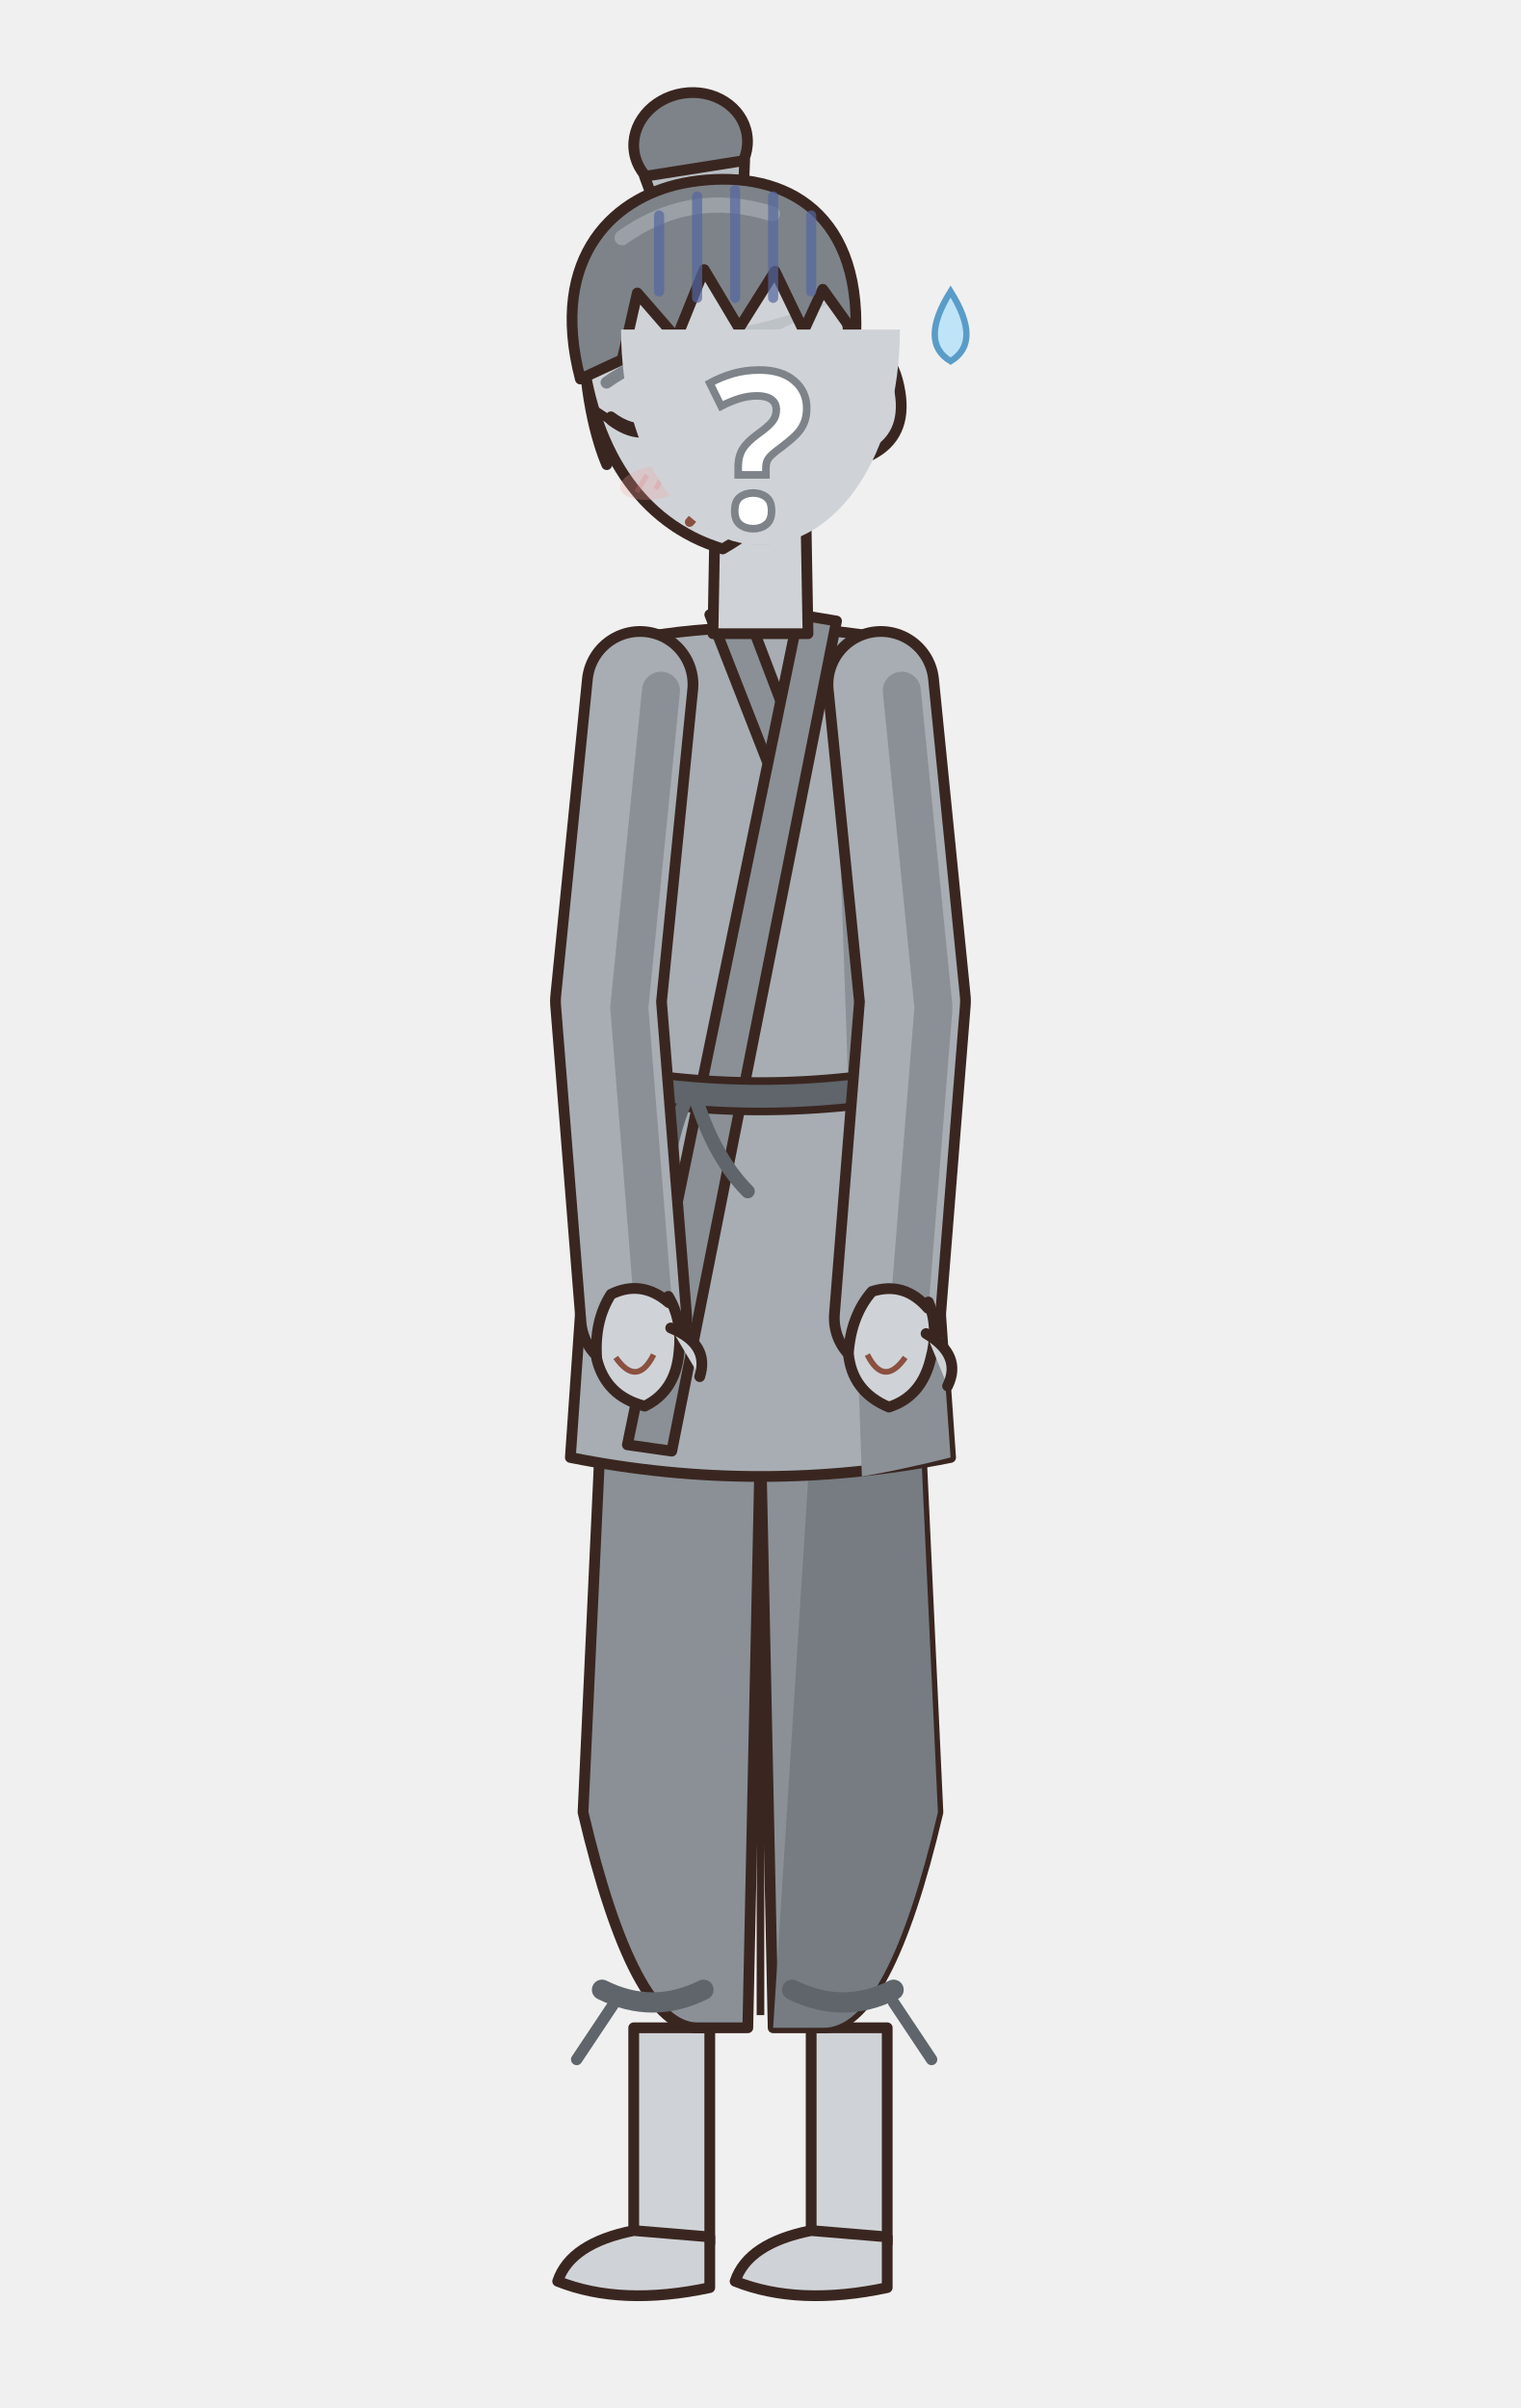
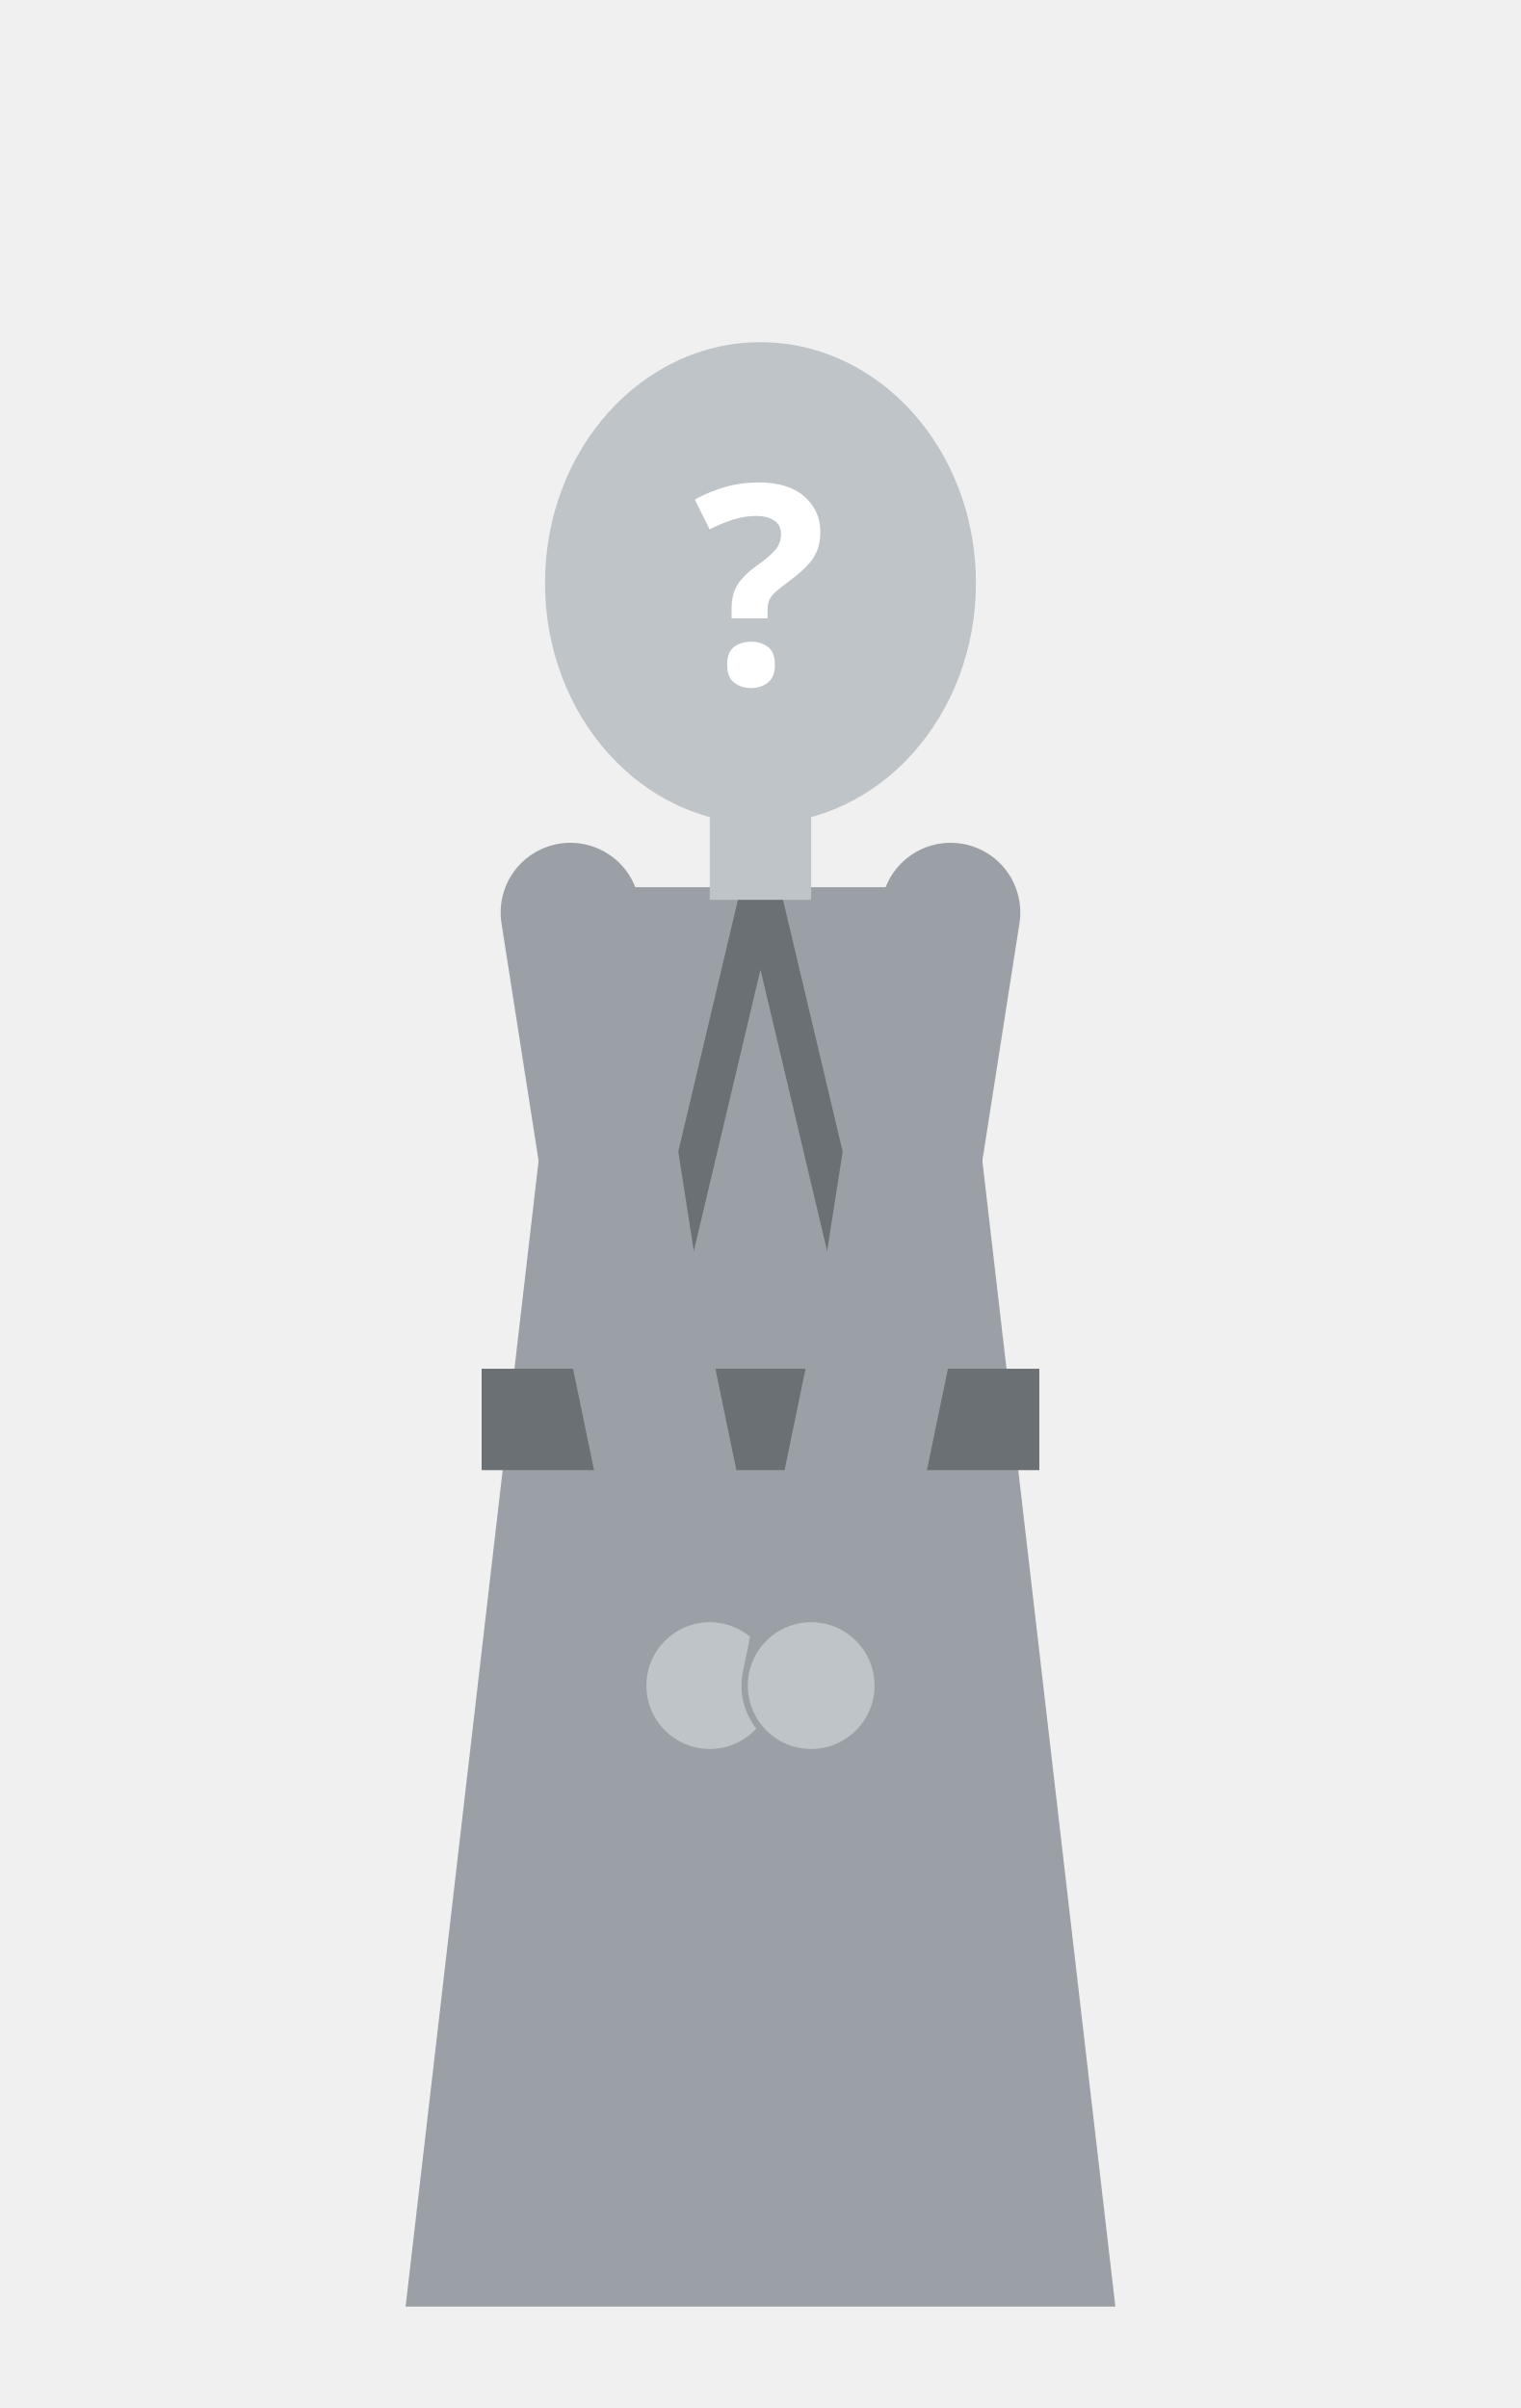
<svg xmlns="http://www.w3.org/2000/svg" width="240" height="380" viewBox="0 -20 240 380">
-   <defs>
-     <linearGradient id="iris" x1="0" y1="0" x2="0" y2="1">
-       <stop offset=".15" stop-color="#5a5e62" />
-       <stop offset="1" stop-color="#9aa0a6" />
-     </linearGradient>
-   </defs>
-   <path d="M100 300 L100 334 L112 334 L112 300 Z" fill="#cfd3d7" stroke="#3a2620" stroke-width="1.7" stroke-linejoin="round" stroke-linecap="round" />
-   <path d="M128 300 L128 334 L140 334 L140 300 Z" fill="#cfd3d7" stroke="#3a2620" stroke-width="1.7" stroke-linejoin="round" stroke-linecap="round" />
-   <path d="M100 332 q-10 2 -12 8 q10 4 24 1 v-8 z" fill="#cfd3d7" stroke="#3a2620" stroke-width="1.7" stroke-linejoin="round" stroke-linecap="round" />
-   <path d="M128 332 q-10 2 -12 8 q10 4 24 1 v-8 z" fill="#cfd3d7" stroke="#3a2620" stroke-width="1.7" stroke-linejoin="round" stroke-linecap="round" />
-   <path d="M96 180 L92 266 Q100 300 110 300 L118 300 L120 206 L122 300 L130 300 Q140 300 148 266 L144 180 Z" fill="#8a9096" stroke="#3a2620" stroke-width="1.7" stroke-linejoin="round" stroke-linecap="round" />
-   <path d="M128 206 L122 300 L130 300 Q140 300 148 266 L144 180 L136 184 Z" fill="#767c82" />
-   <path d="M120 206 V298" stroke="#3a2620" stroke-width="1.2" />
-   <path d="M95 294 q8 4 16 0 M125 294 q8 4 16 0" stroke="#5f656b" stroke-width="3.2" fill="none" stroke-linecap="round" />
-   <path d="M97 296 q-4 6 -6 9 M141 296 q4 6 6 9" stroke="#5f656b" stroke-width="1.8" fill="none" stroke-linecap="round" />
-   <path d="M99 81 Q120 77 141 81 L150 210 Q120 216 90 210 Z" fill="#a7adb3" stroke="#3a2620" stroke-width="1.7" stroke-linejoin="round" stroke-linecap="round" />
-   <path d="M132 98 L141 82 L150 210 Q142 212 136 213 Z" fill="#8a9096" />
-   <path d="M112 77 L121 100 L126 98 L118 77 Z" fill="#8a9096" stroke="#3a2620" stroke-width="1.7" stroke-linejoin="round" stroke-linecap="round" />
-   <path d="M126 77 L132 78 L106 209 L99 208 Z" fill="#8a9096" stroke="#3a2620" stroke-width="1.7" stroke-linejoin="round" stroke-linecap="round" />
-   <path d="M92 150 Q120 156 148 150" stroke="#3a2620" stroke-width="6" fill="none" />
-   <path d="M92 150 Q120 156 148 150" stroke="#5f656b" stroke-width="3.6" fill="none" />
-   <path d="M108 154 q-4 10 -2 18 M110 154 q3 9 8 14" stroke="#5f656b" stroke-width="2.2" fill="none" stroke-linecap="round" />
-   <path d="M113 52 L112.5 80 L127.5 80 L127 52 Z" fill="#cfd3d7" stroke="#3a2620" stroke-width="1.7" stroke-linejoin="round" stroke-linecap="round" />
-   <path d="M113 58 q7 6 14 0 v6 q-7 4 -14 0 z" fill="#b9bec3" />
-   <g transform="translate(-2 6) rotate(-9 120 60)">
-     <path d="M100 20 C98 32 99 40 100 44 L104 38 Z M140 20 C142 32 141 40 140 44 L136 38 Z" fill="#7d8389" stroke="#3a2620" stroke-width="1.7" stroke-linejoin="round" stroke-linecap="round" />
-     <path d="M140.5 33 q7 -2 7 7 q0 7 -6 9" fill="#cfd3d7" stroke="#3a2620" stroke-width="1.7" stroke-linejoin="round" stroke-linecap="round" />
-     <path d="M142.5 37 q3 2 0 6" stroke="#8a5040" stroke-width="1" fill="none" />
-     <path d="M99 24 C98 41 103.6 54 116 60 C131.6 54 142 41 141 24 C141 4 99 4 99 24 Z" fill="#cfd3d7" stroke="#3a2620" stroke-width="1.7" stroke-linejoin="round" stroke-linecap="round" />
-     <path d="M101 24 q19 9 38 0 q-19 4 -38 0 z" fill="#b9bec3" opacity=".8" />
-     <g transform="translate(107 38) scale(0.861 1.05)">
-       <path d="M-6 -1 q6 5 12 0" stroke="#3a2620" stroke-width="2.2" fill="none" stroke-linecap="round" />
-       <path d="M-6.5 -1 l-2 -1.5" stroke="#3a2620" stroke-width="1.4" stroke-linecap="round" />
-     </g>
-     <g transform="translate(126.6 38) scale(1.05 1.05)">
-       <path d="M-6 -1 q6 5 12 0" stroke="#3a2620" stroke-width="2.2" fill="none" stroke-linecap="round" />
-       <path d="M-6.5 -1 l-2 -1.5" stroke="#3a2620" stroke-width="1.4" stroke-linecap="round" />
-     </g>
-     <path d="M102 31.2 q5 -2.5 10 -2.64" stroke="#7d8389" stroke-width="1.9" fill="none" stroke-linecap="round" />
-     <path d="M131.6 31.2 q-5 -2.5 -10 -2.64" stroke="#7d8389" stroke-width="1.9" fill="none" stroke-linecap="round" />
-     <path d="M113.5 44 l-1.8 4.5 l2.2 .6" stroke="#8a5040" stroke-width="1.1" fill="none" stroke-linecap="round" stroke-linejoin="round" />
-     <path d="M111.5 55 q4 -3.5 8 0" stroke="#8a5040" stroke-width="1.5" fill="none" stroke-linecap="round" />
-     <ellipse cx="107" cy="48" rx="5.5" ry="2.6" fill="#f4a0a0" opacity="0.25" />
-     <path d="M104 49 l2 -2.4 M107 49 l2 -2.4 M110 49 l2 -2.4" stroke="#e07a7a" stroke-width=".8" opacity="0.25" />
-     <ellipse cx="126.6" cy="48" rx="5.5" ry="2.6" fill="#f4a0a0" opacity="0.25" />
-     <path d="M123.6 49 l2 -2.4 M126.6 49 l2 -2.4 M129.6 49 l2 -2.4" stroke="#e07a7a" stroke-width=".8" opacity="0.25" />
-     <ellipse cx="121" cy="-4" rx="9" ry="8" fill="#7d8389" stroke="#3a2620" stroke-width="1.7" stroke-linejoin="round" stroke-linecap="round" />
-     <path d="M113 0 h16 l-1 5 h-14 z" fill="#b8bdc2" stroke="#3a2620" stroke-width="1.7" stroke-linejoin="round" stroke-linecap="round" />
-     <path d="M98 30 C96 10 108 2 120 2 C134 2 146 10 142 30 L138 22 L134 28 L131 18 L124 26 L120 16 L114 26 L109 18 L105 28 Z" fill="#7d8389" stroke="#3a2620" stroke-width="1.7" stroke-linejoin="round" stroke-linecap="round" />
-     <path d="M108 9 q12 -6 24 0" stroke="#9aa0a6" stroke-width="2.4" fill="none" stroke-linecap="round" />
-   </g>
-   <g stroke="#5466a0" stroke-width="1.6" opacity=".7" stroke-linecap="round">
-     <path d="M104 14 v12 M110 11 v16 M116 10 v17 M122 11 v16 M128 14 v12" />
-   </g>
-   <path d="M150 26 q5 8 0 11 q-5 -3 0 -11 z" fill="#bfe4f8" stroke="#5a9cc8" stroke-width="1" />
-   <polyline points="101,88 96,138 100,188" fill="none" stroke="#3a2620" stroke-width="18.4" stroke-linecap="round" stroke-linejoin="round" />
-   <polyline points="101,88 96,138 100,188" fill="none" stroke="#a7adb3" stroke-width="15" stroke-linecap="round" stroke-linejoin="round" />
-   <polyline points="104.3,89 99.3,139 103.3,189" fill="none" stroke="#8a9096" stroke-width="6" stroke-linecap="round" stroke-linejoin="round" />
-   <polyline points="139,88 144,138 140,188" fill="none" stroke="#3a2620" stroke-width="18.4" stroke-linecap="round" stroke-linejoin="round" />
-   <polyline points="139,88 144,138 140,188" fill="none" stroke="#a7adb3" stroke-width="15" stroke-linecap="round" stroke-linejoin="round" />
-   <polyline points="142.3,89 147.3,139 143.3,189" fill="none" stroke="#8a9096" stroke-width="6" stroke-linecap="round" stroke-linejoin="round" />
-   <g transform="translate(100 192) rotate(85.76361) scale(1 1)">
-     <path d="M-7 -6 q4 -2 9 -1 q6 1 8 6 q-2 6 -8 7 q-6 0 -10 -3 q-2 -5 2 -9 z" fill="#cfd3d7" stroke="#3a2620" stroke-width="1.7" stroke-linejoin="round" stroke-linecap="round" />
-     <path d="M-2 -6 q3 -6 8 -4" fill="#cfd3d7" stroke="#3a2620" stroke-width="1.7" stroke-linejoin="round" stroke-linecap="round" />
-     <path d="M2 -3 q5 3 0 6" stroke="#8a5040" stroke-width="0.9" fill="none" />
-   </g>
-   <g transform="translate(140 192) rotate(94.23639) scale(1 1)">
-     <path d="M-7 -6 q4 -2 9 -1 q6 1 8 6 q-2 6 -8 7 q-6 0 -10 -3 q-2 -5 2 -9 z" fill="#cfd3d7" stroke="#3a2620" stroke-width="1.7" stroke-linejoin="round" stroke-linecap="round" />
-     <path d="M-2 -6 q3 -6 8 -4" fill="#cfd3d7" stroke="#3a2620" stroke-width="1.7" stroke-linejoin="round" stroke-linecap="round" />
-     <path d="M2 -3 q5 3 0 6" stroke="#8a5040" stroke-width="0.9" fill="none" />
-   </g>
-   <path d="M98 26 C98 46 108 60 120 60 C132 60 142 46 142 26 Z" fill="#cfd3d7" transform="translate(0 6)" />
-   <text x="120" y="63" font-size="34" font-family="sans-serif" font-weight="bold" fill="#ffffff" stroke="#7d8389" stroke-width="1.2" text-anchor="middle">?</text>
+   <path d="M90 120 L150 120 L176 344 L64 344 Z" fill="#9aa0a6" />
+   <path d="M120 120 L102 196 M120 120 L138 196" stroke="#6b7075" stroke-width="6" fill="none" />
+   <rect x="76" y="196" width="88" height="16" fill="#6b7075" />
+   <rect x="112" y="100" width="16" height="22" fill="#bfc4c9" />
+   <ellipse cx="120" cy="72" rx="34" ry="38" fill="#bfc4c9" />
+   <text x="120" y="88" font-size="44" font-family="sans-serif" font-weight="bold" fill="#fff" text-anchor="middle">?</text>
+   <polyline points="90,124 100,188 112,246" fill="none" stroke="#9aa0a6" stroke-width="22" stroke-linecap="round" stroke-linejoin="round" />
+   <circle cx="112" cy="246" r="10" fill="#bfc4c9" />
+   <polyline points="150,124 140,188 128,246" fill="none" stroke="#9aa0a6" stroke-width="22" stroke-linecap="round" stroke-linejoin="round" />
+   <circle cx="128" cy="246" r="10" fill="#bfc4c9" />
</svg>
